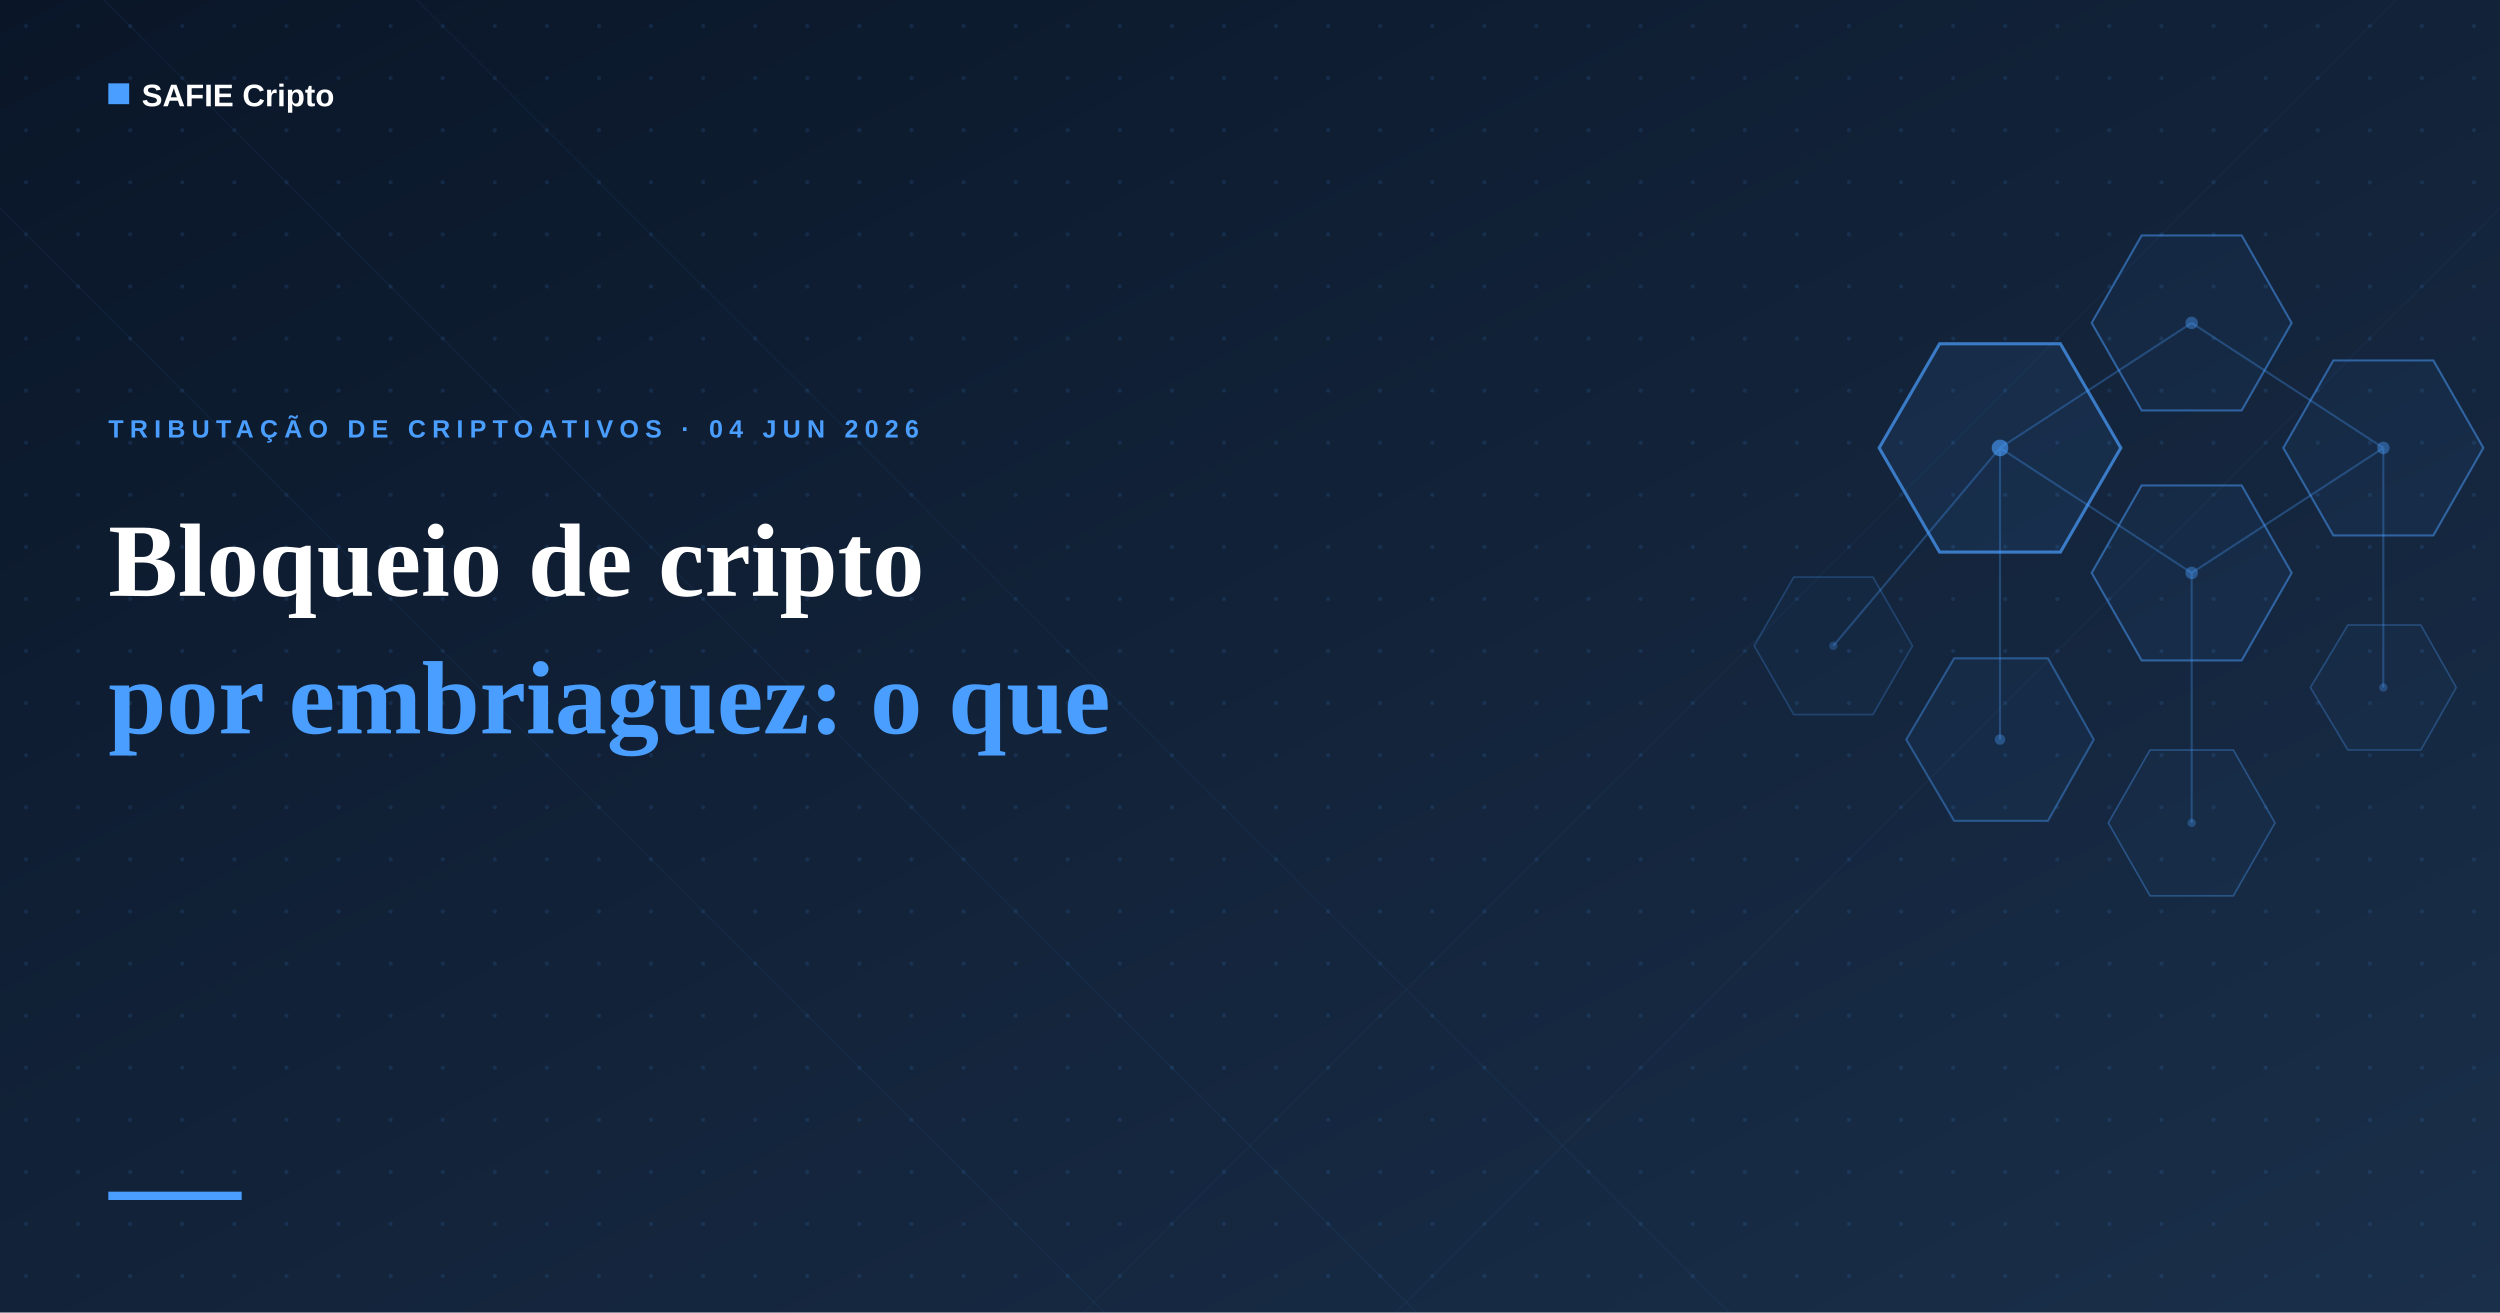
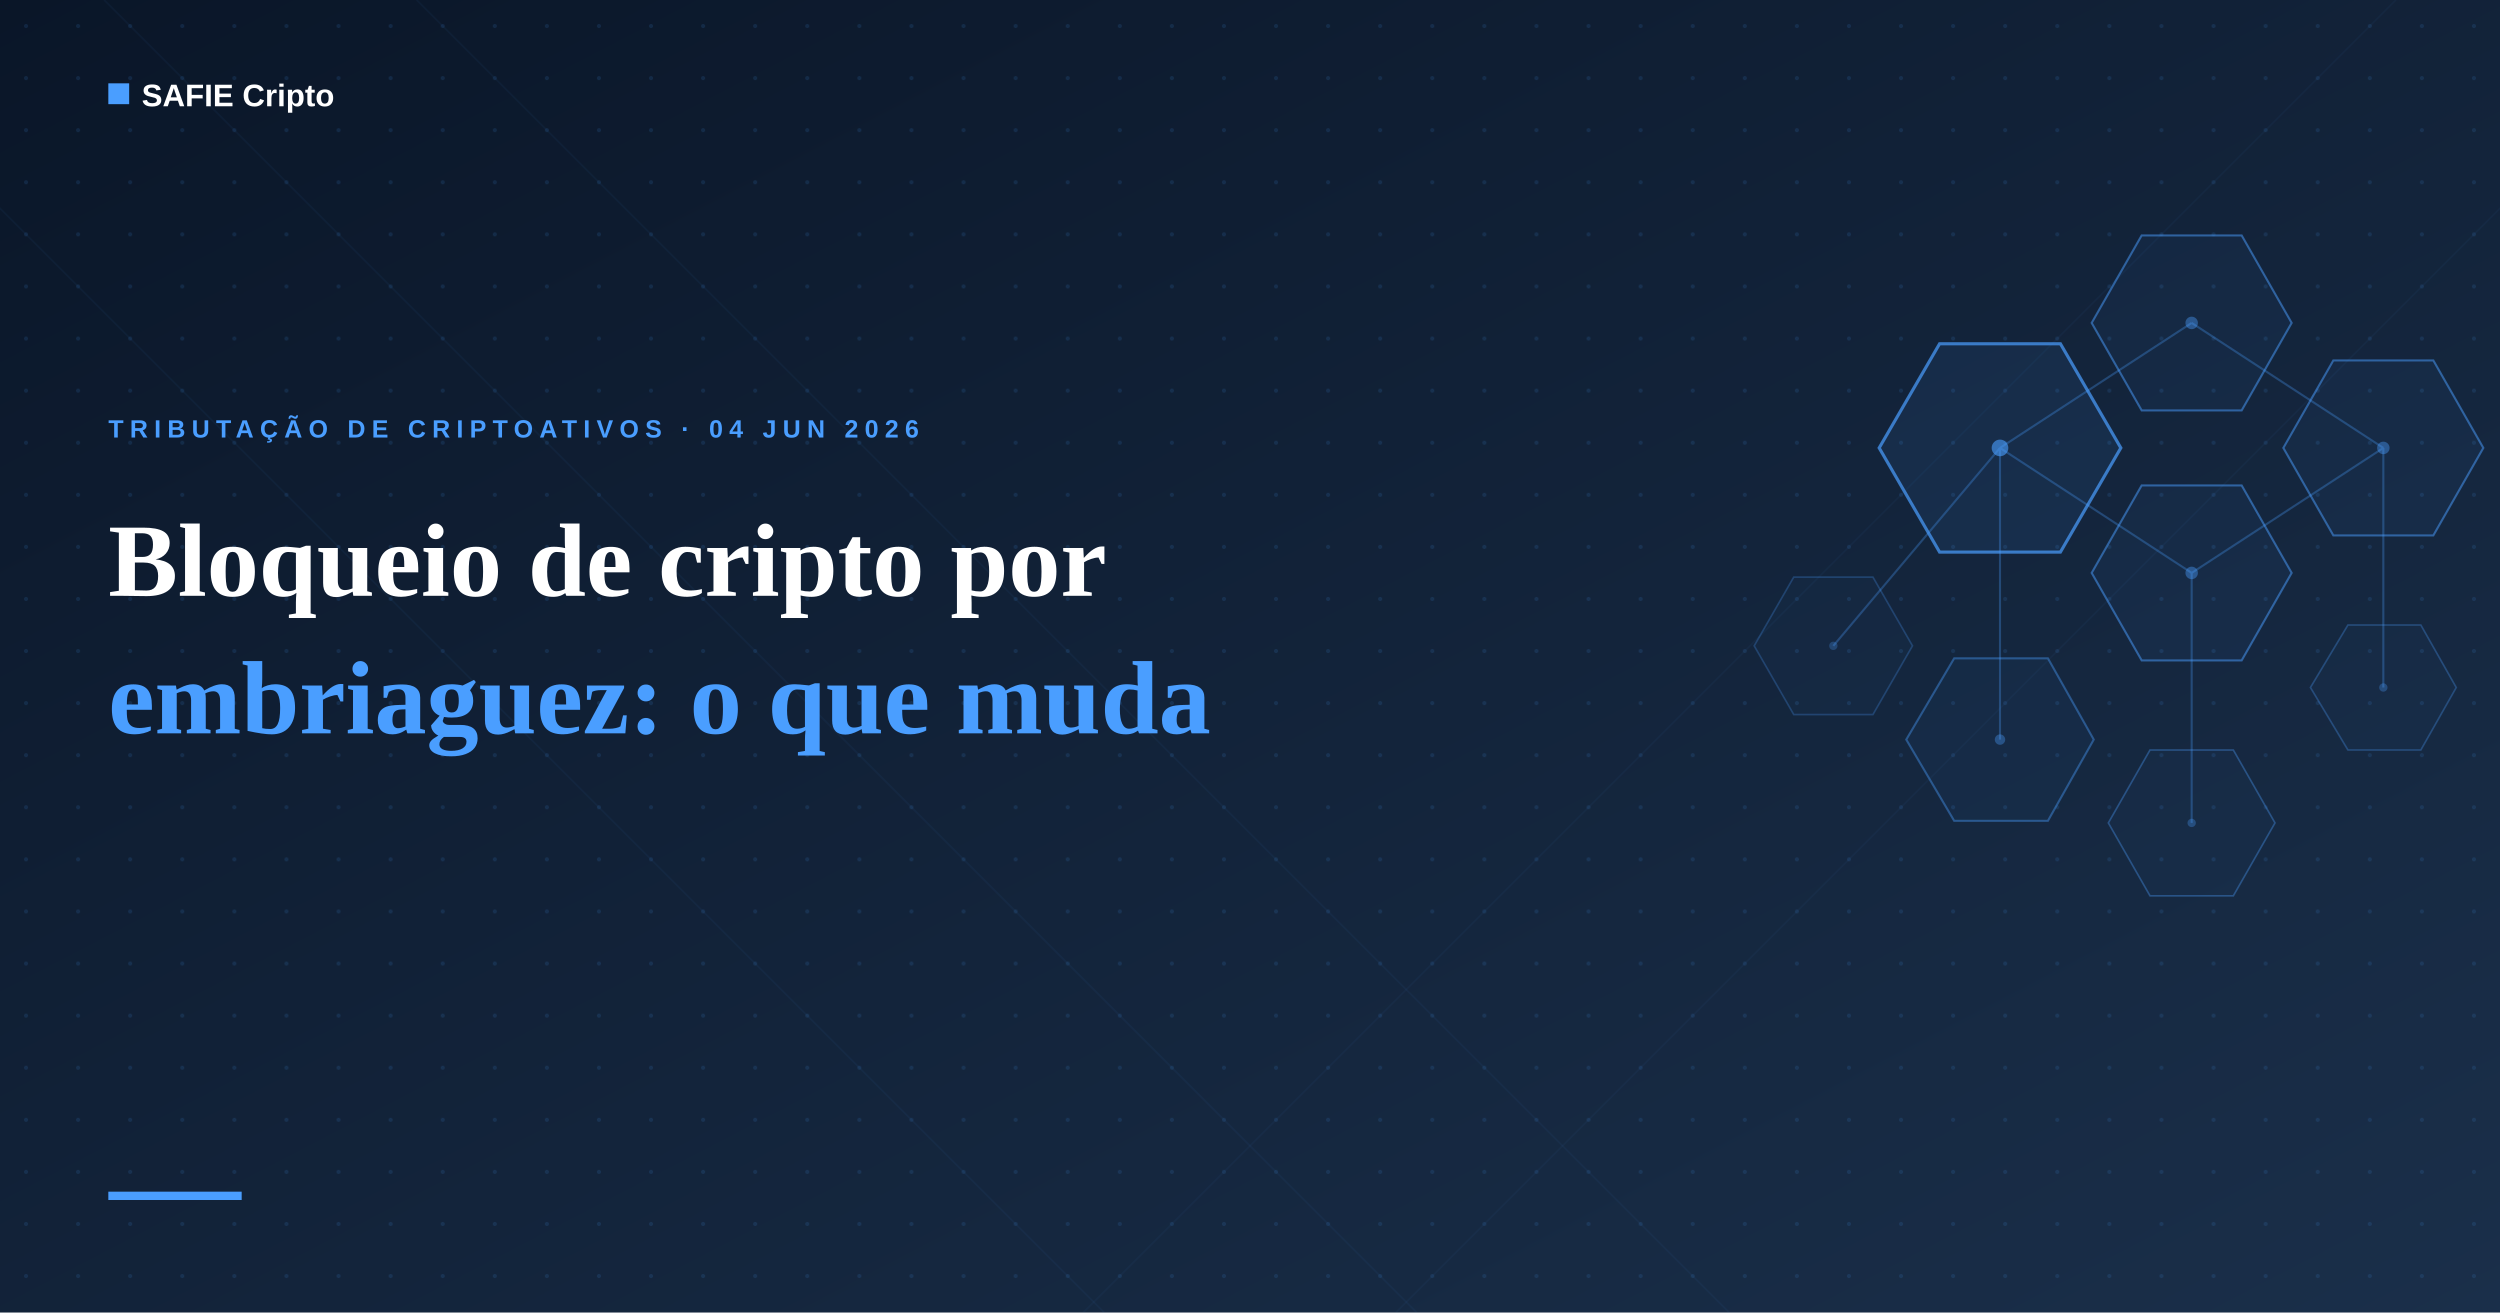
<svg xmlns="http://www.w3.org/2000/svg" viewBox="0 0 1200 630" width="1200" height="630">
  <defs>
    <linearGradient id="bg-grad" x1="0%" y1="0%" x2="100%" y2="100%">
      <stop offset="0%" stop-color="#0a1628" />
      <stop offset="100%" stop-color="#1a2f4a" />
    </linearGradient>
    <pattern id="dots" x="0" y="0" width="25" height="25" patternUnits="userSpaceOnUse">
      <circle cx="12.5" cy="12.5" r="1" fill="#4a9eff" fill-opacity="0.12" />
    </pattern>
  </defs>
  <rect width="1200" height="630" fill="url(#bg-grad)" />
  <rect width="1200" height="630" fill="url(#dots)" />
  <line x1="-100" y1="0" x2="530" y2="630" stroke="#4a9eff" stroke-width="0.8" opacity="0.05" />
  <line x1="50" y1="0" x2="680" y2="630" stroke="#4a9eff" stroke-width="0.8" opacity="0.05" />
  <line x1="200" y1="0" x2="830" y2="630" stroke="#4a9eff" stroke-width="0.8" opacity="0.05" />
  <line x1="1300" y1="0" x2="670" y2="630" stroke="#4a9eff" stroke-width="0.8" opacity="0.04" />
  <line x1="1150" y1="0" x2="520" y2="630" stroke="#4a9eff" stroke-width="0.8" opacity="0.04" />
  <g stroke="#4a9eff" stroke-width="1" opacity="0.3" fill="none">
    <line x1="960" y1="215" x2="1052" y2="155" />
    <line x1="960" y1="215" x2="1052" y2="275" />
    <line x1="1052" y1="155" x2="1144" y2="215" />
    <line x1="1052" y1="275" x2="1144" y2="215" />
    <line x1="960" y1="215" x2="960" y2="355" />
    <line x1="1052" y1="275" x2="1052" y2="395" />
    <line x1="1144" y1="215" x2="1144" y2="330" />
    <line x1="960" y1="215" x2="880" y2="310" />
  </g>
  <polygon points="1018,215 989,265 931,265 902,215 931,165 989,165" fill="#4a9eff" fill-opacity="0.08" stroke="#4a9eff" stroke-width="1.5" stroke-opacity="0.7" />
  <polygon points="1100,155 1076,197 1028,197 1004,155 1028,113 1076,113" fill="#4a9eff" fill-opacity="0.05" stroke="#4a9eff" stroke-width="1" stroke-opacity="0.5" />
  <polygon points="1100,275 1076,317 1028,317 1004,275 1028,233 1076,233" fill="#4a9eff" fill-opacity="0.05" stroke="#4a9eff" stroke-width="1" stroke-opacity="0.5" />
  <polygon points="1192,215 1168,257 1120,257 1096,215 1120,173 1168,173" fill="#4a9eff" fill-opacity="0.05" stroke="#4a9eff" stroke-width="1" stroke-opacity="0.5" />
  <polygon points="1005,355 983,394 938,394 915,355 938,316 983,316" fill="#4a9eff" fill-opacity="0.04" stroke="#4a9eff" stroke-width="1" stroke-opacity="0.4" />
  <polygon points="1092,395 1072,430 1032,430 1012,395 1032,360 1072,360" fill="#4a9eff" fill-opacity="0.03" stroke="#4a9eff" stroke-width="0.8" stroke-opacity="0.35" />
  <polygon points="1179,330 1162,360 1127,360 1109,330 1127,300 1162,300" fill="#4a9eff" fill-opacity="0.03" stroke="#4a9eff" stroke-width="0.8" stroke-opacity="0.3" />
  <polygon points="918,310 899,343 861,343 842,310 861,277 899,277" fill="#4a9eff" fill-opacity="0.03" stroke="#4a9eff" stroke-width="0.8" stroke-opacity="0.25" />
  <circle cx="960" cy="215" r="4" fill="#4a9eff" opacity="0.6" />
  <circle cx="1052" cy="155" r="3" fill="#4a9eff" opacity="0.4" />
  <circle cx="1052" cy="275" r="3" fill="#4a9eff" opacity="0.4" />
  <circle cx="1144" cy="215" r="3" fill="#4a9eff" opacity="0.4" />
  <circle cx="960" cy="355" r="2.5" fill="#4a9eff" opacity="0.35" />
  <circle cx="1052" cy="395" r="2" fill="#4a9eff" opacity="0.3" />
  <circle cx="1144" cy="330" r="2" fill="#4a9eff" opacity="0.3" />
  <circle cx="880" cy="310" r="2" fill="#4a9eff" opacity="0.25" />
  <rect x="52" y="40" width="10" height="10" fill="#4a9eff" />
  <text x="68" y="51" fill="#ffffff" font-family="'DM Sans', Arial, sans-serif" font-size="15" font-weight="600">SAFIE Cripto</text>
  <text x="52" y="210" fill="#4a9eff" font-family="'DM Sans', Arial, sans-serif" font-size="12" font-weight="600" letter-spacing="3">TRIBUTAÇÃO DE CRIPTOATIVOS · 04 JUN 2026</text>
-   <text x="52" y="286" fill="#ffffff" font-family="Georgia, 'Times New Roman', serif" font-size="50" font-weight="700">Bloqueio de cripto</text>
-   <text x="52" y="352" fill="#4a9eff" font-family="Georgia, 'Times New Roman', serif" font-size="50" font-weight="700">por embriaguez: o que</text>
+   <text x="52" y="286" fill="#ffffff" font-family="Georgia, 'Times New Roman', serif" font-size="50" font-weight="700">Bloqueio de cripto por</text>
+   <text x="52" y="352" fill="#4a9eff" font-family="Georgia, 'Times New Roman', serif" font-size="50" font-weight="700">embriaguez: o que muda</text>
  <text x="52" y="418" fill="#4a9eff" font-family="Georgia, 'Times New Roman', serif" font-size="50" font-weight="700" />
  <rect x="52" y="572" width="64" height="4" fill="#4a9eff" />
</svg>
